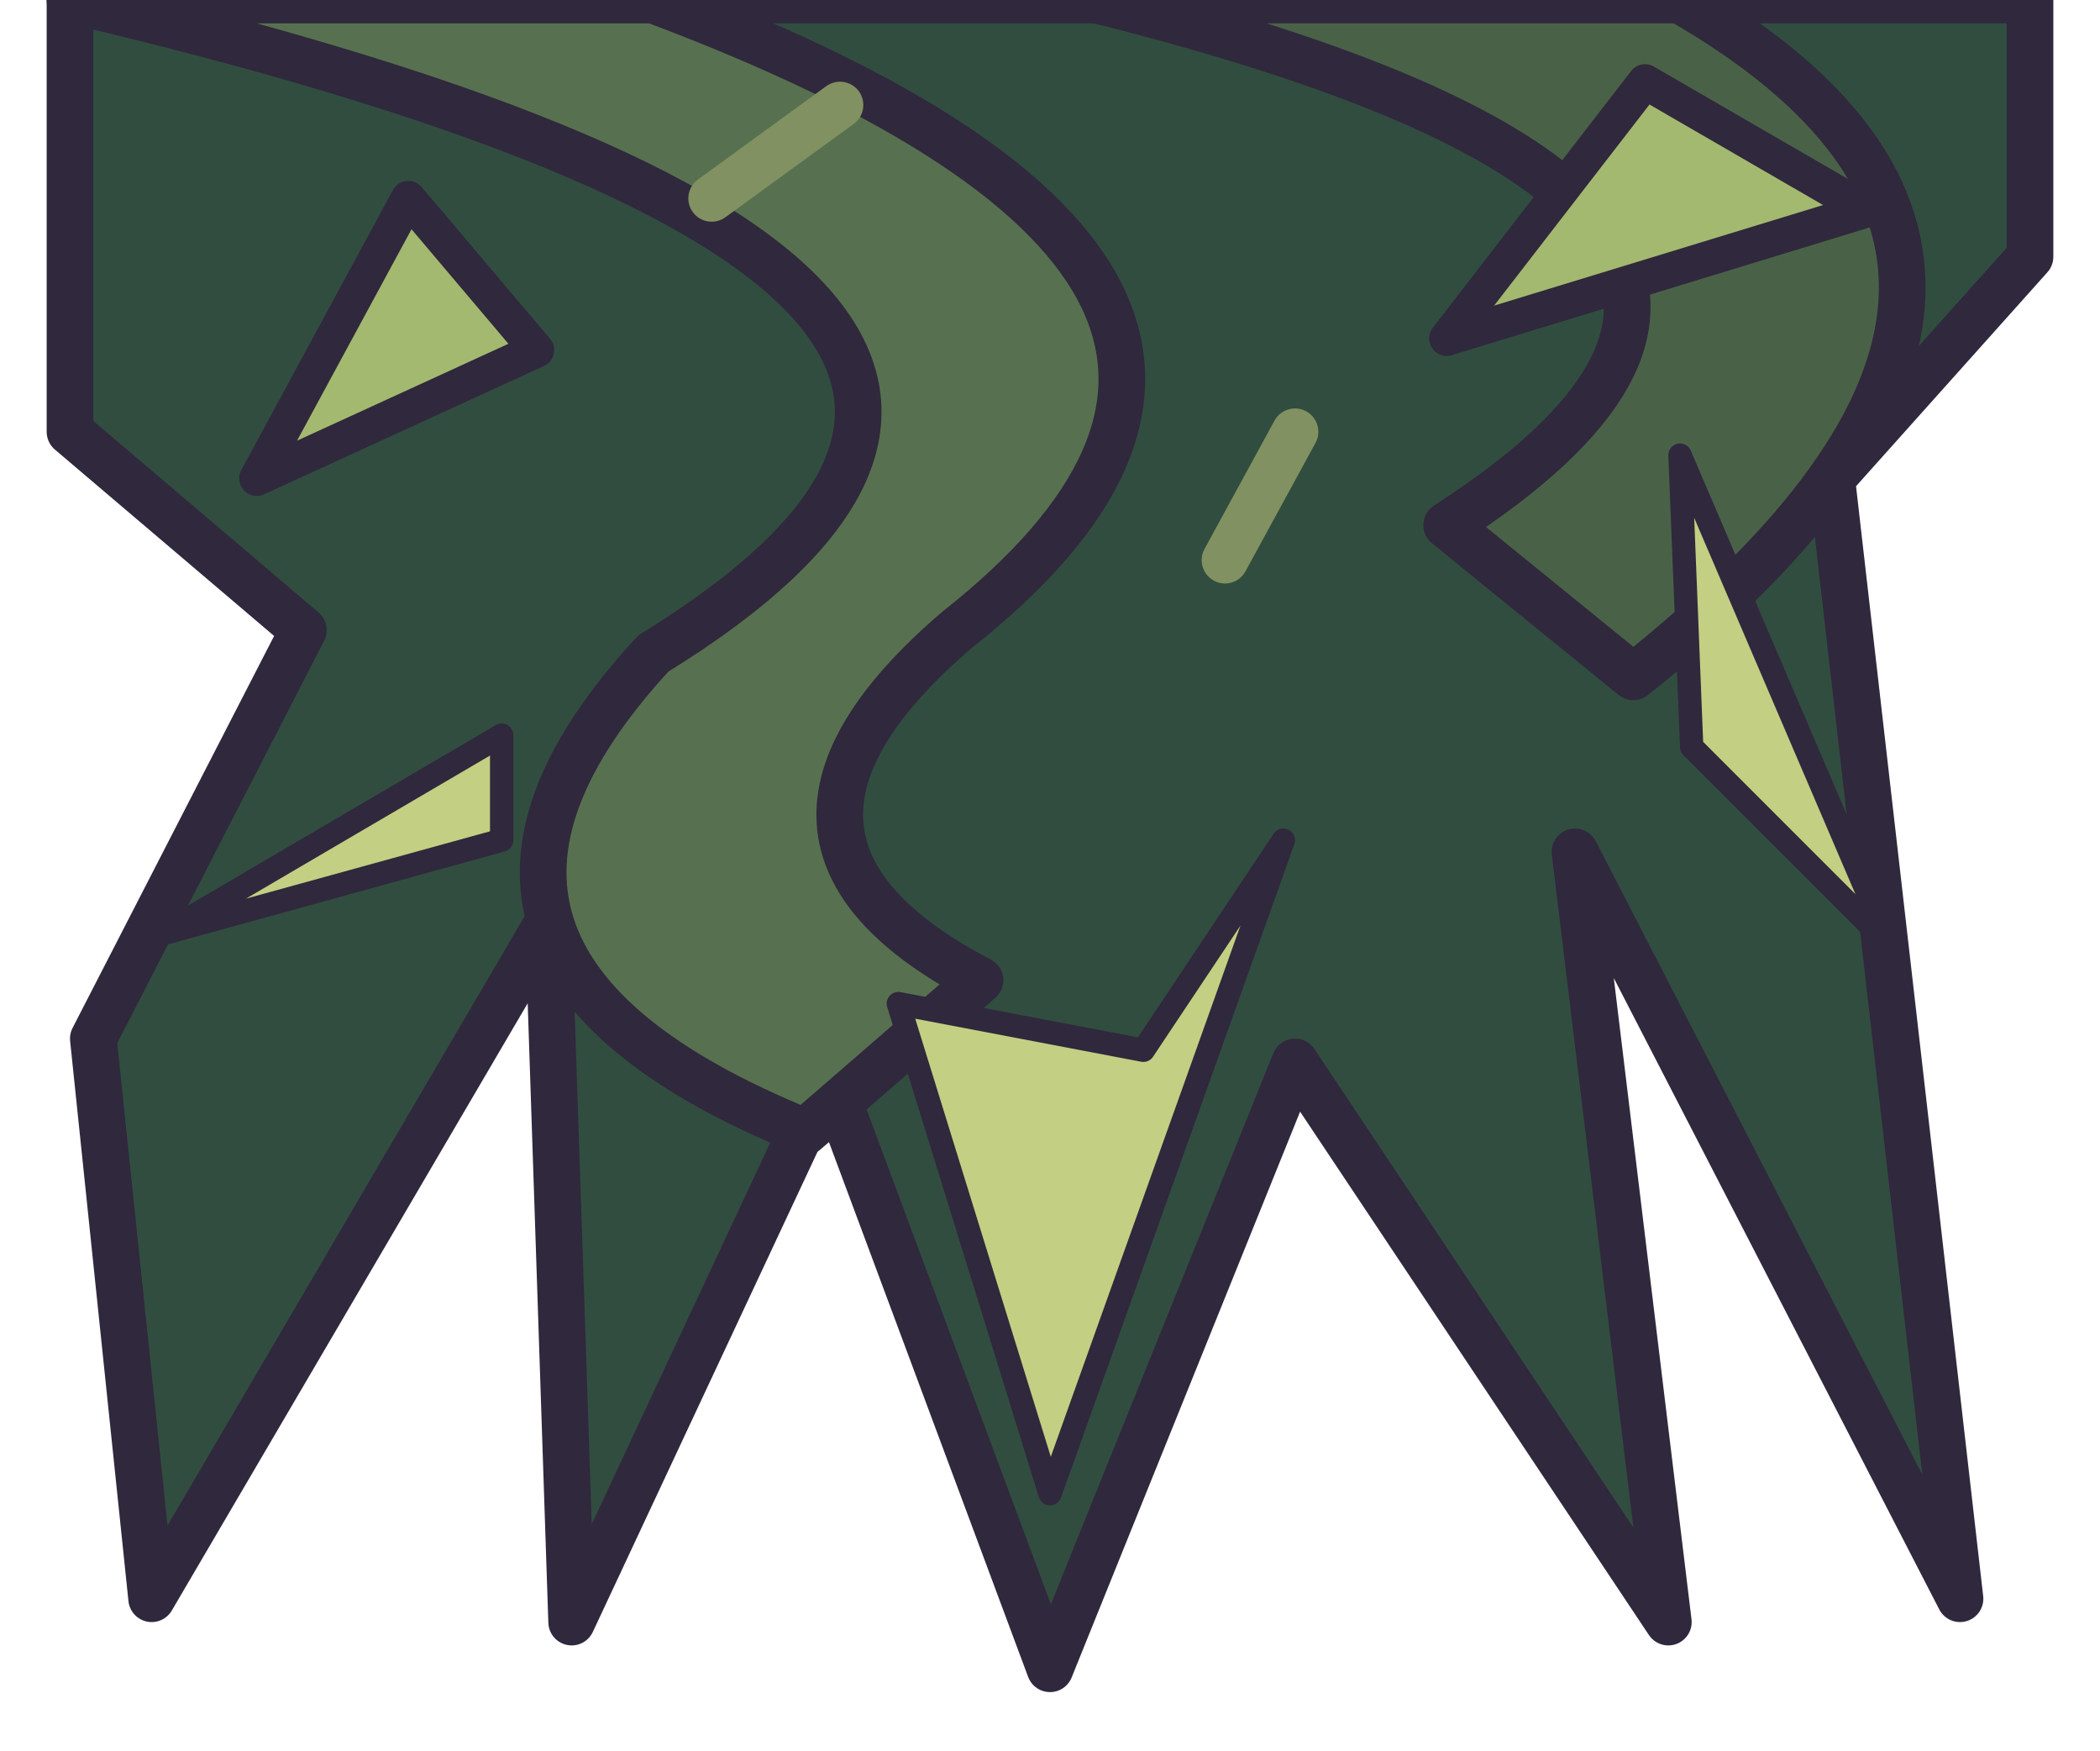
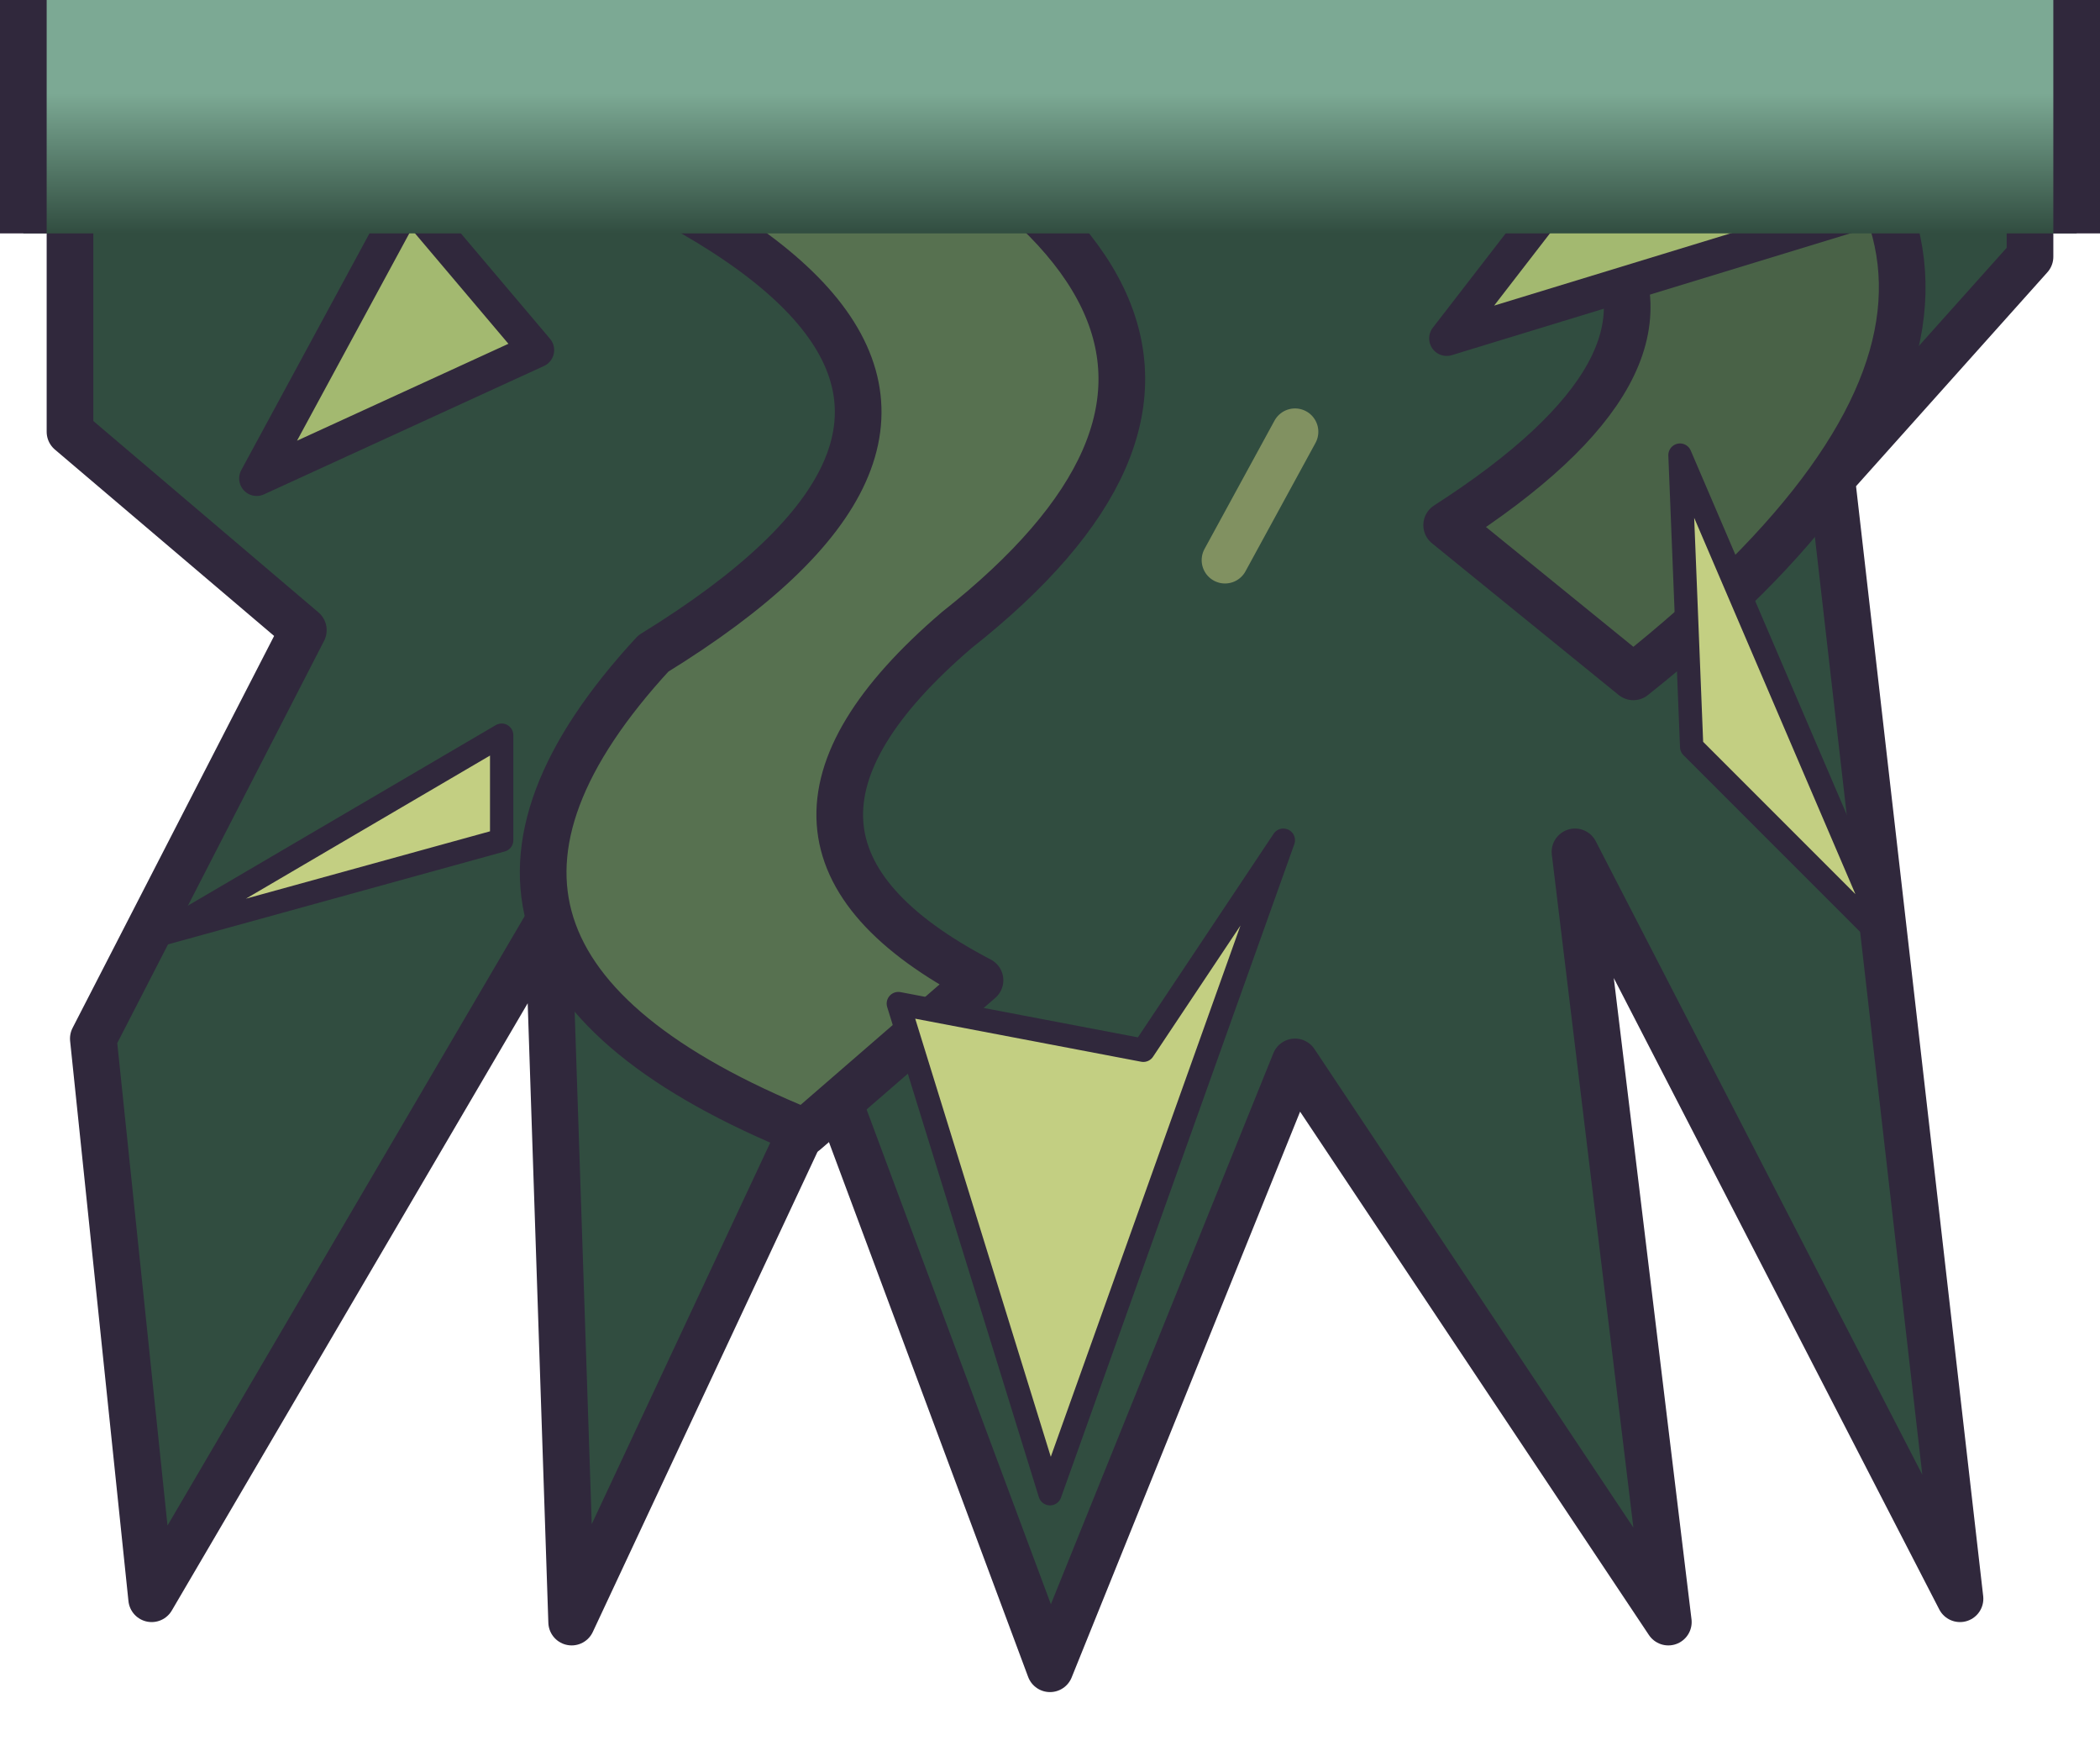
<svg xmlns="http://www.w3.org/2000/svg" width="180" height="150" viewBox="0 0 180 150" role="img" aria-labelledby="title">
+   <defs>
+     <linearGradient id="thorn-top-join-gradient" gradientUnits="userSpaceOnUse" x1="0" y1="20" x2="0" y2="0">
+       <stop offset="0" stop-color="#314d40" />
+       <stop offset=".6" stop-color="#7ca994" />
+       <stop offset="1" stop-color="#7ca994" />
+     </linearGradient>
+   </defs>
  <g stroke="#30283c" stroke-width="4" stroke-linecap="round" stroke-linejoin="round">
    <g id="twisted-thorn" fill="#314d40">
      <path d="M6 0V37L26 54L8 89L13 137L47 79L49 139L71 92L90 143L111 91L143 139L135 73L168 137L157 41L174 22V0Z" />
      <path d="M6 0Q108 24 56 56Q32 82 69 97L84 84Q61 72 82 54Q120 24 56 0Z" fill="#577150" />
      <path d="M94 0Q166 18 124 45L140 58Q184 23 144 0Z" fill="#496247" />
      <path d="M90 128L77 86L98 90L110 72ZM14 80L43 63L43 72ZM162 81L144 39L145 64Z" fill="#c3cf82" stroke-width="2" />
      <path d="M46 30L22 41L35 17ZM124 29L160 18L141 7Z" fill="#a3b970" stroke-width="3" />
      <path d="M61 17L72 9M105 48L111 37" fill="none" stroke="#819161" stroke-width="4" />
    </g>
  </g>
+   <g id="stem-join">
+     <path id="join-body" d="M2 0H178V20H2Z" fill="url(#thorn-top-join-gradient)" stroke="none" />
+     <path id="join-left-edge" d="M2 0V20" fill="none" stroke="#30283c" stroke-width="4" stroke-linecap="butt" />
+     <path id="join-right-edge" d="M178 0V20" fill="none" stroke="#30283c" stroke-width="4" stroke-linecap="butt" />
+   </g>
</svg>
